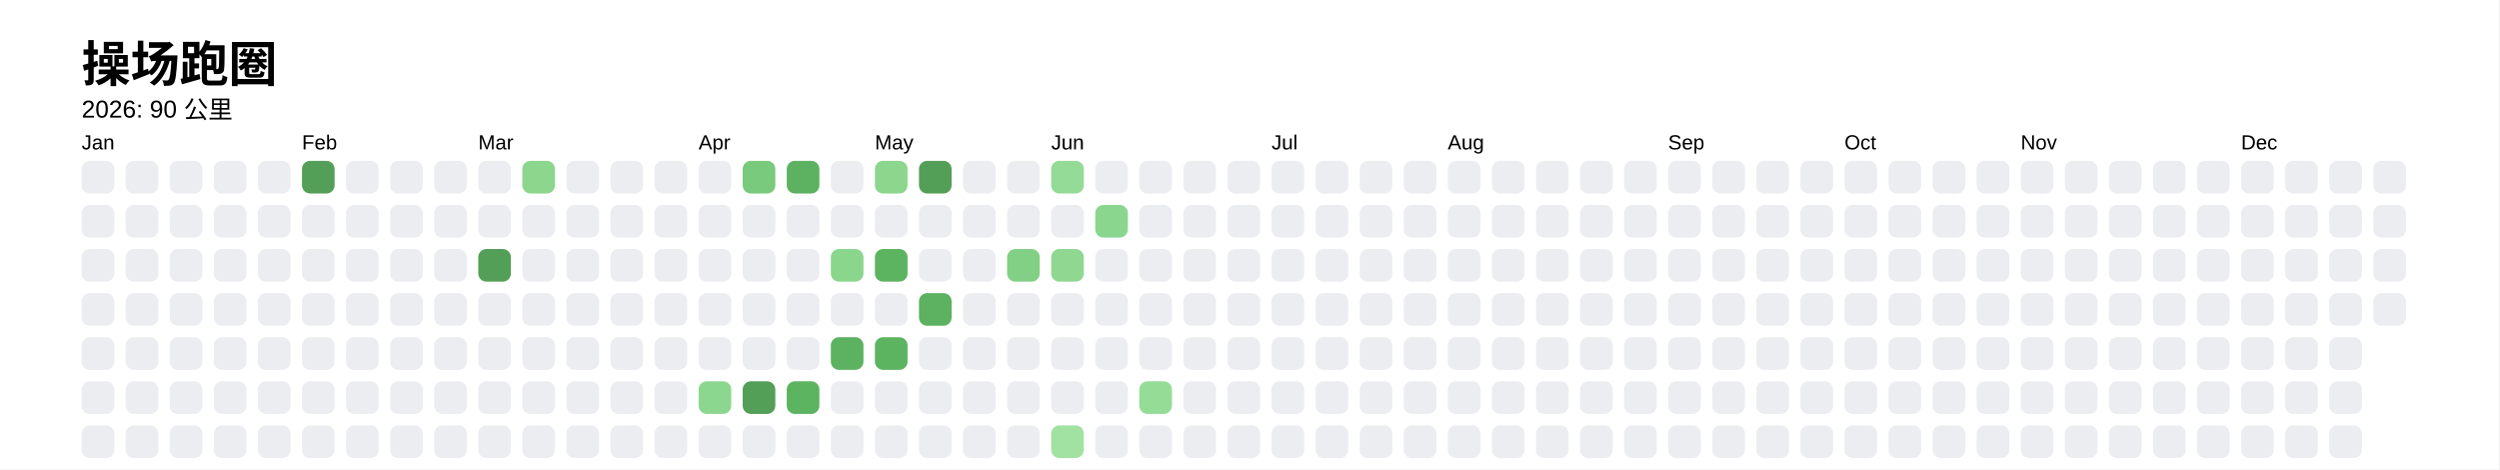
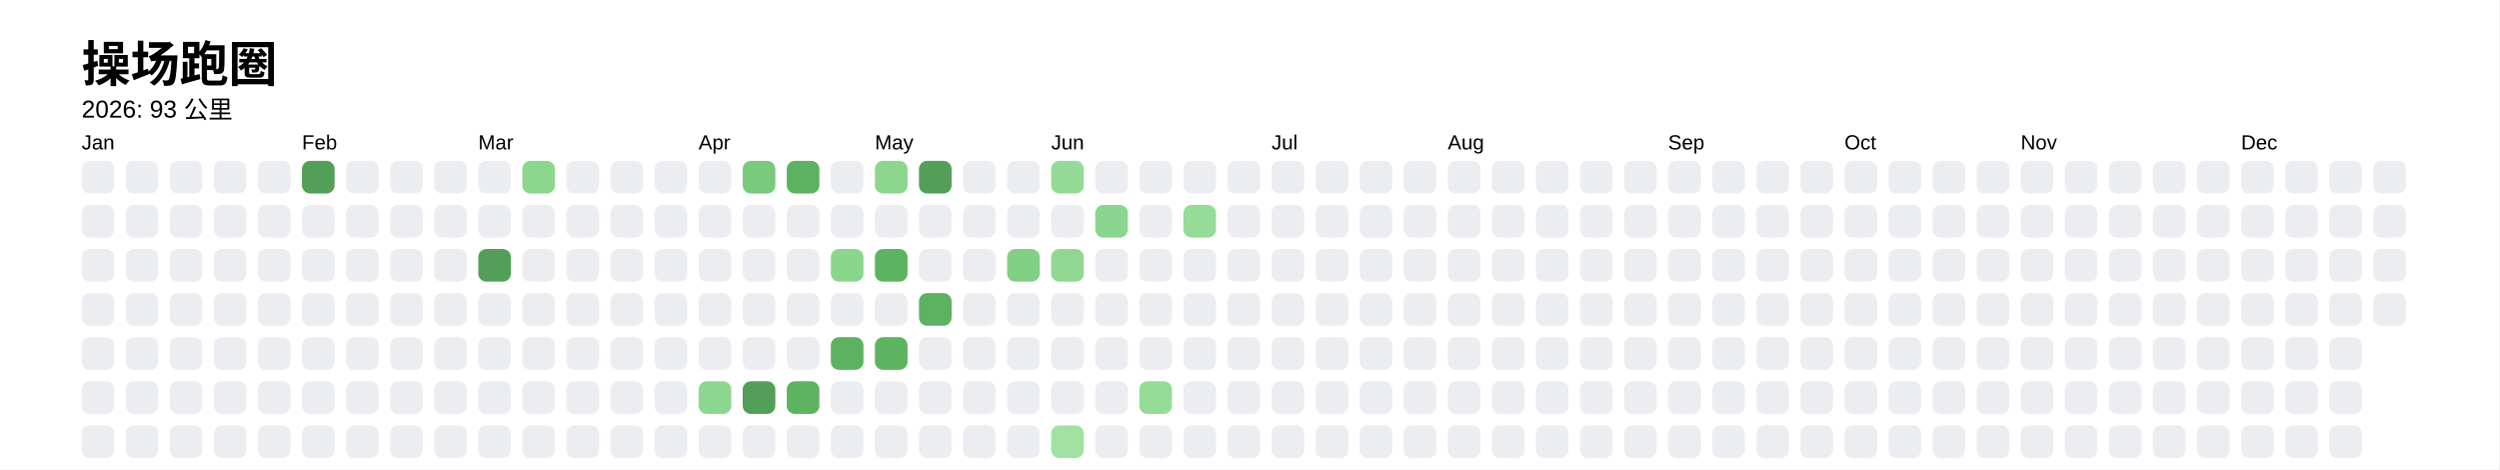
<svg xmlns="http://www.w3.org/2000/svg" baseProfile="full" height="57.5mm" version="1.1" viewBox="0,0,306.2,57.5" width="306.2mm">
  <defs />
  <rect fill="#FFFFFF" height="57.5" width="306.2" x="0" y="0" />
  <text fill="#000000" style="font-size:6px; font-family:Arial; font-weight:bold;" x="10" y="10">操场跑圈</text>
-   <text fill="#000000" style="font-size:3px; font-family:Arial;" x="10" y="14.4">2026: 90 公里</text>
+   <text fill="#000000" style="font-size:3px; font-family:Arial;" x="10" y="14.4">2026: 93 公里</text>
  <text fill="#000000" style="font-size:2.5px; font-family:Arial" x="10" y="18.3">Jan</text>
  <rect fill="#EBEDF0" height="4" rx="1" ry="1" width="4" x="10" y="19.7" />
  <rect fill="#EBEDF0" height="4" rx="1" ry="1" width="4" x="10" y="25.1" />
  <rect fill="#EBEDF0" height="4" rx="1" ry="1" width="4" x="10" y="30.5" />
  <rect fill="#EBEDF0" height="4" rx="1" ry="1" width="4" x="10" y="35.9" />
  <rect fill="#EBEDF0" height="4" rx="1" ry="1" width="4" x="10" y="41.3" />
  <rect fill="#EBEDF0" height="4" rx="1" ry="1" width="4" x="10" y="46.7" />
  <rect fill="#EBEDF0" height="4" rx="1" ry="1" width="4" x="10" y="52.1" />
  <rect fill="#EBEDF0" height="4" rx="1" ry="1" width="4" x="15.4" y="19.7" />
  <rect fill="#EBEDF0" height="4" rx="1" ry="1" width="4" x="15.4" y="25.1" />
  <rect fill="#EBEDF0" height="4" rx="1" ry="1" width="4" x="15.4" y="30.5" />
  <rect fill="#EBEDF0" height="4" rx="1" ry="1" width="4" x="15.4" y="35.9" />
  <rect fill="#EBEDF0" height="4" rx="1" ry="1" width="4" x="15.4" y="41.3" />
  <rect fill="#EBEDF0" height="4" rx="1" ry="1" width="4" x="15.4" y="46.7" />
  <rect fill="#EBEDF0" height="4" rx="1" ry="1" width="4" x="15.4" y="52.1" />
  <rect fill="#EBEDF0" height="4" rx="1" ry="1" width="4" x="20.8" y="19.7" />
  <rect fill="#EBEDF0" height="4" rx="1" ry="1" width="4" x="20.8" y="25.1" />
  <rect fill="#EBEDF0" height="4" rx="1" ry="1" width="4" x="20.8" y="30.5" />
  <rect fill="#EBEDF0" height="4" rx="1" ry="1" width="4" x="20.8" y="35.9" />
  <rect fill="#EBEDF0" height="4" rx="1" ry="1" width="4" x="20.8" y="41.3" />
  <rect fill="#EBEDF0" height="4" rx="1" ry="1" width="4" x="20.8" y="46.7" />
  <rect fill="#EBEDF0" height="4" rx="1" ry="1" width="4" x="20.8" y="52.1" />
  <rect fill="#EBEDF0" height="4" rx="1" ry="1" width="4" x="26.2" y="19.7" />
  <rect fill="#EBEDF0" height="4" rx="1" ry="1" width="4" x="26.2" y="25.1" />
  <rect fill="#EBEDF0" height="4" rx="1" ry="1" width="4" x="26.2" y="30.5" />
  <rect fill="#EBEDF0" height="4" rx="1" ry="1" width="4" x="26.2" y="35.9" />
  <rect fill="#EBEDF0" height="4" rx="1" ry="1" width="4" x="26.2" y="41.3" />
  <rect fill="#EBEDF0" height="4" rx="1" ry="1" width="4" x="26.2" y="46.7" />
  <rect fill="#EBEDF0" height="4" rx="1" ry="1" width="4" x="26.2" y="52.1" />
  <rect fill="#EBEDF0" height="4" rx="1" ry="1" width="4" x="31.6" y="19.7" />
  <rect fill="#EBEDF0" height="4" rx="1" ry="1" width="4" x="31.6" y="25.1" />
  <rect fill="#EBEDF0" height="4" rx="1" ry="1" width="4" x="31.6" y="30.5" />
  <rect fill="#EBEDF0" height="4" rx="1" ry="1" width="4" x="31.6" y="35.9" />
  <rect fill="#EBEDF0" height="4" rx="1" ry="1" width="4" x="31.6" y="41.3" />
  <rect fill="#EBEDF0" height="4" rx="1" ry="1" width="4" x="31.6" y="46.7" />
  <rect fill="#EBEDF0" height="4" rx="1" ry="1" width="4" x="31.6" y="52.1" />
  <text fill="#000000" style="font-size:2.5px; font-family:Arial" x="37.0" y="18.3">Feb</text>
  <rect fill="#549F57" height="4" rx="1" ry="1" width="4" x="37.0" y="19.7" />
  <rect fill="#EBEDF0" height="4" rx="1" ry="1" width="4" x="37.0" y="25.1" />
  <rect fill="#EBEDF0" height="4" rx="1" ry="1" width="4" x="37.0" y="30.5" />
  <rect fill="#EBEDF0" height="4" rx="1" ry="1" width="4" x="37.0" y="35.9" />
  <rect fill="#EBEDF0" height="4" rx="1" ry="1" width="4" x="37.0" y="41.3" />
  <rect fill="#EBEDF0" height="4" rx="1" ry="1" width="4" x="37.0" y="46.7" />
  <rect fill="#EBEDF0" height="4" rx="1" ry="1" width="4" x="37.0" y="52.1" />
  <rect fill="#EBEDF0" height="4" rx="1" ry="1" width="4" x="42.4" y="19.7" />
  <rect fill="#EBEDF0" height="4" rx="1" ry="1" width="4" x="42.4" y="25.1" />
  <rect fill="#EBEDF0" height="4" rx="1" ry="1" width="4" x="42.4" y="30.5" />
  <rect fill="#EBEDF0" height="4" rx="1" ry="1" width="4" x="42.4" y="35.9" />
  <rect fill="#EBEDF0" height="4" rx="1" ry="1" width="4" x="42.4" y="41.3" />
  <rect fill="#EBEDF0" height="4" rx="1" ry="1" width="4" x="42.4" y="46.7" />
  <rect fill="#EBEDF0" height="4" rx="1" ry="1" width="4" x="42.4" y="52.1" />
  <rect fill="#EBEDF0" height="4" rx="1" ry="1" width="4" x="47.8" y="19.7" />
  <rect fill="#EBEDF0" height="4" rx="1" ry="1" width="4" x="47.8" y="25.1" />
  <rect fill="#EBEDF0" height="4" rx="1" ry="1" width="4" x="47.8" y="30.5" />
  <rect fill="#EBEDF0" height="4" rx="1" ry="1" width="4" x="47.8" y="35.9" />
  <rect fill="#EBEDF0" height="4" rx="1" ry="1" width="4" x="47.8" y="41.3" />
  <rect fill="#EBEDF0" height="4" rx="1" ry="1" width="4" x="47.8" y="46.7" />
  <rect fill="#EBEDF0" height="4" rx="1" ry="1" width="4" x="47.8" y="52.1" />
  <rect fill="#EBEDF0" height="4" rx="1" ry="1" width="4" x="53.2" y="19.7" />
  <rect fill="#EBEDF0" height="4" rx="1" ry="1" width="4" x="53.2" y="25.1" />
  <rect fill="#EBEDF0" height="4" rx="1" ry="1" width="4" x="53.2" y="30.5" />
  <rect fill="#EBEDF0" height="4" rx="1" ry="1" width="4" x="53.2" y="35.9" />
  <rect fill="#EBEDF0" height="4" rx="1" ry="1" width="4" x="53.2" y="41.3" />
  <rect fill="#EBEDF0" height="4" rx="1" ry="1" width="4" x="53.2" y="46.7" />
  <rect fill="#EBEDF0" height="4" rx="1" ry="1" width="4" x="53.2" y="52.1" />
  <text fill="#000000" style="font-size:2.5px; font-family:Arial" x="58.6" y="18.3">Mar</text>
  <rect fill="#EBEDF0" height="4" rx="1" ry="1" width="4" x="58.6" y="19.7" />
  <rect fill="#EBEDF0" height="4" rx="1" ry="1" width="4" x="58.6" y="25.1" />
  <rect fill="#549F57" height="4" rx="1" ry="1" width="4" x="58.6" y="30.5" />
  <rect fill="#EBEDF0" height="4" rx="1" ry="1" width="4" x="58.6" y="35.9" />
  <rect fill="#EBEDF0" height="4" rx="1" ry="1" width="4" x="58.6" y="41.3" />
  <rect fill="#EBEDF0" height="4" rx="1" ry="1" width="4" x="58.6" y="46.7" />
  <rect fill="#EBEDF0" height="4" rx="1" ry="1" width="4" x="58.6" y="52.1" />
  <rect fill="#8cd68e" height="4" rx="1" ry="1" width="4" x="64" y="19.7" />
  <rect fill="#EBEDF0" height="4" rx="1" ry="1" width="4" x="64" y="25.1" />
  <rect fill="#EBEDF0" height="4" rx="1" ry="1" width="4" x="64" y="30.5" />
  <rect fill="#EBEDF0" height="4" rx="1" ry="1" width="4" x="64" y="35.9" />
  <rect fill="#EBEDF0" height="4" rx="1" ry="1" width="4" x="64" y="41.3" />
  <rect fill="#EBEDF0" height="4" rx="1" ry="1" width="4" x="64" y="46.7" />
  <rect fill="#EBEDF0" height="4" rx="1" ry="1" width="4" x="64" y="52.1" />
  <rect fill="#EBEDF0" height="4" rx="1" ry="1" width="4" x="69.4" y="19.7" />
  <rect fill="#EBEDF0" height="4" rx="1" ry="1" width="4" x="69.4" y="25.1" />
  <rect fill="#EBEDF0" height="4" rx="1" ry="1" width="4" x="69.4" y="30.5" />
  <rect fill="#EBEDF0" height="4" rx="1" ry="1" width="4" x="69.4" y="35.9" />
  <rect fill="#EBEDF0" height="4" rx="1" ry="1" width="4" x="69.4" y="41.3" />
  <rect fill="#EBEDF0" height="4" rx="1" ry="1" width="4" x="69.4" y="46.7" />
  <rect fill="#EBEDF0" height="4" rx="1" ry="1" width="4" x="69.4" y="52.1" />
  <rect fill="#EBEDF0" height="4" rx="1" ry="1" width="4" x="74.8" y="19.7" />
  <rect fill="#EBEDF0" height="4" rx="1" ry="1" width="4" x="74.8" y="25.1" />
  <rect fill="#EBEDF0" height="4" rx="1" ry="1" width="4" x="74.8" y="30.5" />
  <rect fill="#EBEDF0" height="4" rx="1" ry="1" width="4" x="74.8" y="35.9" />
  <rect fill="#EBEDF0" height="4" rx="1" ry="1" width="4" x="74.8" y="41.3" />
  <rect fill="#EBEDF0" height="4" rx="1" ry="1" width="4" x="74.8" y="46.7" />
  <rect fill="#EBEDF0" height="4" rx="1" ry="1" width="4" x="74.8" y="52.1" />
  <rect fill="#EBEDF0" height="4" rx="1" ry="1" width="4" x="80.2" y="19.7" />
  <rect fill="#EBEDF0" height="4" rx="1" ry="1" width="4" x="80.2" y="25.1" />
  <rect fill="#EBEDF0" height="4" rx="1" ry="1" width="4" x="80.2" y="30.5" />
  <rect fill="#EBEDF0" height="4" rx="1" ry="1" width="4" x="80.2" y="35.9" />
  <rect fill="#EBEDF0" height="4" rx="1" ry="1" width="4" x="80.2" y="41.3" />
  <rect fill="#EBEDF0" height="4" rx="1" ry="1" width="4" x="80.2" y="46.7" />
  <rect fill="#EBEDF0" height="4" rx="1" ry="1" width="4" x="80.2" y="52.1" />
  <text fill="#000000" style="font-size:2.5px; font-family:Arial" x="85.6" y="18.3">Apr</text>
  <rect fill="#EBEDF0" height="4" rx="1" ry="1" width="4" x="85.6" y="19.7" />
  <rect fill="#EBEDF0" height="4" rx="1" ry="1" width="4" x="85.6" y="25.1" />
  <rect fill="#EBEDF0" height="4" rx="1" ry="1" width="4" x="85.6" y="30.5" />
  <rect fill="#EBEDF0" height="4" rx="1" ry="1" width="4" x="85.6" y="35.9" />
  <rect fill="#EBEDF0" height="4" rx="1" ry="1" width="4" x="85.6" y="41.3" />
  <rect fill="#8cd78f" height="4" rx="1" ry="1" width="4" x="85.6" y="46.7" />
  <rect fill="#EBEDF0" height="4" rx="1" ry="1" width="4" x="85.6" y="52.1" />
  <rect fill="#79ca7c" height="4" rx="1" ry="1" width="4" x="91" y="19.7" />
  <rect fill="#EBEDF0" height="4" rx="1" ry="1" width="4" x="91" y="25.1" />
  <rect fill="#EBEDF0" height="4" rx="1" ry="1" width="4" x="91" y="30.5" />
  <rect fill="#EBEDF0" height="4" rx="1" ry="1" width="4" x="91" y="35.9" />
  <rect fill="#EBEDF0" height="4" rx="1" ry="1" width="4" x="91" y="41.3" />
  <rect fill="#549F57" height="4" rx="1" ry="1" width="4" x="91" y="46.7" />
  <rect fill="#EBEDF0" height="4" rx="1" ry="1" width="4" x="91" y="52.1" />
  <rect fill="#5cb260" height="4" rx="1" ry="1" width="4" x="96.4" y="19.7" />
  <rect fill="#EBEDF0" height="4" rx="1" ry="1" width="4" x="96.4" y="25.1" />
  <rect fill="#EBEDF0" height="4" rx="1" ry="1" width="4" x="96.4" y="30.5" />
  <rect fill="#EBEDF0" height="4" rx="1" ry="1" width="4" x="96.4" y="35.9" />
  <rect fill="#EBEDF0" height="4" rx="1" ry="1" width="4" x="96.4" y="41.3" />
  <rect fill="#5cb360" height="4" rx="1" ry="1" width="4" x="96.4" y="46.7" />
  <rect fill="#EBEDF0" height="4" rx="1" ry="1" width="4" x="96.4" y="52.1" />
  <rect fill="#EBEDF0" height="4" rx="1" ry="1" width="4" x="101.8" y="19.7" />
  <rect fill="#EBEDF0" height="4" rx="1" ry="1" width="4" x="101.8" y="25.1" />
  <rect fill="#8bd68d" height="4" rx="1" ry="1" width="4" x="101.8" y="30.5" />
  <rect fill="#EBEDF0" height="4" rx="1" ry="1" width="4" x="101.8" y="35.9" />
  <rect fill="#5cb260" height="4" rx="1" ry="1" width="4" x="101.8" y="41.3" />
  <rect fill="#EBEDF0" height="4" rx="1" ry="1" width="4" x="101.8" y="46.7" />
  <rect fill="#EBEDF0" height="4" rx="1" ry="1" width="4" x="101.8" y="52.1" />
  <text fill="#000000" style="font-size:2.5px; font-family:Arial" x="107.2" y="18.3">May</text>
  <rect fill="#8cd68e" height="4" rx="1" ry="1" width="4" x="107.2" y="19.7" />
  <rect fill="#EBEDF0" height="4" rx="1" ry="1" width="4" x="107.2" y="25.1" />
  <rect fill="#5cb360" height="4" rx="1" ry="1" width="4" x="107.2" y="30.5" />
  <rect fill="#EBEDF0" height="4" rx="1" ry="1" width="4" x="107.2" y="35.9" />
  <rect fill="#5cb360" height="4" rx="1" ry="1" width="4" x="107.2" y="41.3" />
  <rect fill="#EBEDF0" height="4" rx="1" ry="1" width="4" x="107.2" y="46.7" />
  <rect fill="#EBEDF0" height="4" rx="1" ry="1" width="4" x="107.2" y="52.1" />
  <rect fill="#549F57" height="4" rx="1" ry="1" width="4" x="112.6" y="19.7" />
  <rect fill="#EBEDF0" height="4" rx="1" ry="1" width="4" x="112.6" y="25.1" />
  <rect fill="#EBEDF0" height="4" rx="1" ry="1" width="4" x="112.6" y="30.5" />
  <rect fill="#5cb260" height="4" rx="1" ry="1" width="4" x="112.6" y="35.9" />
  <rect fill="#EBEDF0" height="4" rx="1" ry="1" width="4" x="112.6" y="41.3" />
  <rect fill="#EBEDF0" height="4" rx="1" ry="1" width="4" x="112.6" y="46.7" />
  <rect fill="#EBEDF0" height="4" rx="1" ry="1" width="4" x="112.6" y="52.1" />
  <rect fill="#EBEDF0" height="4" rx="1" ry="1" width="4" x="118" y="19.7" />
  <rect fill="#EBEDF0" height="4" rx="1" ry="1" width="4" x="118" y="25.1" />
  <rect fill="#EBEDF0" height="4" rx="1" ry="1" width="4" x="118" y="30.5" />
  <rect fill="#EBEDF0" height="4" rx="1" ry="1" width="4" x="118" y="35.9" />
  <rect fill="#EBEDF0" height="4" rx="1" ry="1" width="4" x="118" y="41.3" />
  <rect fill="#EBEDF0" height="4" rx="1" ry="1" width="4" x="118" y="46.7" />
  <rect fill="#EBEDF0" height="4" rx="1" ry="1" width="4" x="118" y="52.1" />
  <rect fill="#EBEDF0" height="4" rx="1" ry="1" width="4" x="123.4" y="19.7" />
  <rect fill="#EBEDF0" height="4" rx="1" ry="1" width="4" x="123.4" y="25.1" />
  <rect fill="#82d085" height="4" rx="1" ry="1" width="4" x="123.4" y="30.5" />
  <rect fill="#EBEDF0" height="4" rx="1" ry="1" width="4" x="123.4" y="35.9" />
  <rect fill="#EBEDF0" height="4" rx="1" ry="1" width="4" x="123.4" y="41.3" />
  <rect fill="#EBEDF0" height="4" rx="1" ry="1" width="4" x="123.4" y="46.7" />
  <rect fill="#EBEDF0" height="4" rx="1" ry="1" width="4" x="123.4" y="52.1" />
  <text fill="#000000" style="font-size:2.5px; font-family:Arial" x="128.8" y="18.3">Jun</text>
  <rect fill="#94db97" height="4" rx="1" ry="1" width="4" x="128.8" y="19.7" />
  <rect fill="#EBEDF0" height="4" rx="1" ry="1" width="4" x="128.8" y="25.1" />
  <rect fill="#90d892" height="4" rx="1" ry="1" width="4" x="128.8" y="30.5" />
  <rect fill="#EBEDF0" height="4" rx="1" ry="1" width="4" x="128.8" y="35.9" />
  <rect fill="#EBEDF0" height="4" rx="1" ry="1" width="4" x="128.8" y="41.3" />
  <rect fill="#EBEDF0" height="4" rx="1" ry="1" width="4" x="128.8" y="46.7" />
  <rect fill="#a1e2a3" height="4" rx="1" ry="1" width="4" x="128.8" y="52.1" />
  <rect fill="#EBEDF0" height="4" rx="1" ry="1" width="4" x="134.2" y="19.7" />
  <rect fill="#8bd68e" height="4" rx="1" ry="1" width="4" x="134.2" y="25.1" />
  <rect fill="#EBEDF0" height="4" rx="1" ry="1" width="4" x="134.2" y="30.5" />
  <rect fill="#EBEDF0" height="4" rx="1" ry="1" width="4" x="134.2" y="35.9" />
  <rect fill="#EBEDF0" height="4" rx="1" ry="1" width="4" x="134.2" y="41.3" />
  <rect fill="#EBEDF0" height="4" rx="1" ry="1" width="4" x="134.2" y="46.7" />
  <rect fill="#EBEDF0" height="4" rx="1" ry="1" width="4" x="134.2" y="52.1" />
  <rect fill="#EBEDF0" height="4" rx="1" ry="1" width="4" x="139.6" y="19.7" />
  <rect fill="#EBEDF0" height="4" rx="1" ry="1" width="4" x="139.6" y="25.1" />
  <rect fill="#EBEDF0" height="4" rx="1" ry="1" width="4" x="139.6" y="30.5" />
  <rect fill="#EBEDF0" height="4" rx="1" ry="1" width="4" x="139.6" y="35.9" />
  <rect fill="#EBEDF0" height="4" rx="1" ry="1" width="4" x="139.6" y="41.3" />
  <rect fill="#95dc97" height="4" rx="1" ry="1" width="4" x="139.6" y="46.7" />
  <rect fill="#EBEDF0" height="4" rx="1" ry="1" width="4" x="139.6" y="52.1" />
  <rect fill="#EBEDF0" height="4" rx="1" ry="1" width="4" x="145" y="19.7" />
-   <rect fill="#EBEDF0" height="4" rx="1" ry="1" width="4" x="145" y="25.1" />
+   <rect fill="#95dc97" height="4" rx="1" ry="1" width="4" x="145" y="25.1" />
  <rect fill="#EBEDF0" height="4" rx="1" ry="1" width="4" x="145" y="30.5" />
  <rect fill="#EBEDF0" height="4" rx="1" ry="1" width="4" x="145" y="35.9" />
  <rect fill="#EBEDF0" height="4" rx="1" ry="1" width="4" x="145" y="41.3" />
  <rect fill="#EBEDF0" height="4" rx="1" ry="1" width="4" x="145" y="46.7" />
  <rect fill="#EBEDF0" height="4" rx="1" ry="1" width="4" x="145" y="52.1" />
  <rect fill="#EBEDF0" height="4" rx="1" ry="1" width="4" x="150.4" y="19.7" />
  <rect fill="#EBEDF0" height="4" rx="1" ry="1" width="4" x="150.4" y="25.1" />
  <rect fill="#EBEDF0" height="4" rx="1" ry="1" width="4" x="150.4" y="30.5" />
  <rect fill="#EBEDF0" height="4" rx="1" ry="1" width="4" x="150.4" y="35.9" />
  <rect fill="#EBEDF0" height="4" rx="1" ry="1" width="4" x="150.4" y="41.3" />
  <rect fill="#EBEDF0" height="4" rx="1" ry="1" width="4" x="150.4" y="46.7" />
  <rect fill="#EBEDF0" height="4" rx="1" ry="1" width="4" x="150.4" y="52.1" />
  <text fill="#000000" style="font-size:2.5px; font-family:Arial" x="155.8" y="18.3">Jul</text>
  <rect fill="#EBEDF0" height="4" rx="1" ry="1" width="4" x="155.8" y="19.7" />
  <rect fill="#EBEDF0" height="4" rx="1" ry="1" width="4" x="155.8" y="25.1" />
  <rect fill="#EBEDF0" height="4" rx="1" ry="1" width="4" x="155.8" y="30.5" />
  <rect fill="#EBEDF0" height="4" rx="1" ry="1" width="4" x="155.8" y="35.9" />
  <rect fill="#EBEDF0" height="4" rx="1" ry="1" width="4" x="155.8" y="41.3" />
  <rect fill="#EBEDF0" height="4" rx="1" ry="1" width="4" x="155.8" y="46.7" />
  <rect fill="#EBEDF0" height="4" rx="1" ry="1" width="4" x="155.8" y="52.1" />
  <rect fill="#EBEDF0" height="4" rx="1" ry="1" width="4" x="161.2" y="19.7" />
  <rect fill="#EBEDF0" height="4" rx="1" ry="1" width="4" x="161.2" y="25.1" />
  <rect fill="#EBEDF0" height="4" rx="1" ry="1" width="4" x="161.2" y="30.5" />
  <rect fill="#EBEDF0" height="4" rx="1" ry="1" width="4" x="161.2" y="35.9" />
  <rect fill="#EBEDF0" height="4" rx="1" ry="1" width="4" x="161.2" y="41.3" />
  <rect fill="#EBEDF0" height="4" rx="1" ry="1" width="4" x="161.2" y="46.7" />
  <rect fill="#EBEDF0" height="4" rx="1" ry="1" width="4" x="161.2" y="52.1" />
  <rect fill="#EBEDF0" height="4" rx="1" ry="1" width="4" x="166.6" y="19.7" />
  <rect fill="#EBEDF0" height="4" rx="1" ry="1" width="4" x="166.6" y="25.1" />
  <rect fill="#EBEDF0" height="4" rx="1" ry="1" width="4" x="166.6" y="30.5" />
  <rect fill="#EBEDF0" height="4" rx="1" ry="1" width="4" x="166.6" y="35.9" />
  <rect fill="#EBEDF0" height="4" rx="1" ry="1" width="4" x="166.6" y="41.3" />
  <rect fill="#EBEDF0" height="4" rx="1" ry="1" width="4" x="166.6" y="46.7" />
  <rect fill="#EBEDF0" height="4" rx="1" ry="1" width="4" x="166.6" y="52.1" />
  <rect fill="#EBEDF0" height="4" rx="1" ry="1" width="4" x="172" y="19.7" />
  <rect fill="#EBEDF0" height="4" rx="1" ry="1" width="4" x="172" y="25.1" />
  <rect fill="#EBEDF0" height="4" rx="1" ry="1" width="4" x="172" y="30.5" />
  <rect fill="#EBEDF0" height="4" rx="1" ry="1" width="4" x="172" y="35.9" />
  <rect fill="#EBEDF0" height="4" rx="1" ry="1" width="4" x="172" y="41.3" />
  <rect fill="#EBEDF0" height="4" rx="1" ry="1" width="4" x="172" y="46.7" />
  <rect fill="#EBEDF0" height="4" rx="1" ry="1" width="4" x="172" y="52.1" />
  <text fill="#000000" style="font-size:2.5px; font-family:Arial" x="177.4" y="18.3">Aug</text>
  <rect fill="#EBEDF0" height="4" rx="1" ry="1" width="4" x="177.4" y="19.7" />
  <rect fill="#EBEDF0" height="4" rx="1" ry="1" width="4" x="177.4" y="25.1" />
  <rect fill="#EBEDF0" height="4" rx="1" ry="1" width="4" x="177.4" y="30.5" />
  <rect fill="#EBEDF0" height="4" rx="1" ry="1" width="4" x="177.4" y="35.9" />
  <rect fill="#EBEDF0" height="4" rx="1" ry="1" width="4" x="177.4" y="41.3" />
  <rect fill="#EBEDF0" height="4" rx="1" ry="1" width="4" x="177.4" y="46.7" />
  <rect fill="#EBEDF0" height="4" rx="1" ry="1" width="4" x="177.4" y="52.1" />
  <rect fill="#EBEDF0" height="4" rx="1" ry="1" width="4" x="182.8" y="19.7" />
  <rect fill="#EBEDF0" height="4" rx="1" ry="1" width="4" x="182.8" y="25.1" />
  <rect fill="#EBEDF0" height="4" rx="1" ry="1" width="4" x="182.8" y="30.5" />
  <rect fill="#EBEDF0" height="4" rx="1" ry="1" width="4" x="182.8" y="35.9" />
  <rect fill="#EBEDF0" height="4" rx="1" ry="1" width="4" x="182.8" y="41.3" />
  <rect fill="#EBEDF0" height="4" rx="1" ry="1" width="4" x="182.8" y="46.7" />
  <rect fill="#EBEDF0" height="4" rx="1" ry="1" width="4" x="182.8" y="52.1" />
  <rect fill="#EBEDF0" height="4" rx="1" ry="1" width="4" x="188.2" y="19.7" />
  <rect fill="#EBEDF0" height="4" rx="1" ry="1" width="4" x="188.2" y="25.1" />
  <rect fill="#EBEDF0" height="4" rx="1" ry="1" width="4" x="188.2" y="30.5" />
  <rect fill="#EBEDF0" height="4" rx="1" ry="1" width="4" x="188.2" y="35.9" />
  <rect fill="#EBEDF0" height="4" rx="1" ry="1" width="4" x="188.2" y="41.3" />
  <rect fill="#EBEDF0" height="4" rx="1" ry="1" width="4" x="188.2" y="46.7" />
  <rect fill="#EBEDF0" height="4" rx="1" ry="1" width="4" x="188.2" y="52.1" />
  <rect fill="#EBEDF0" height="4" rx="1" ry="1" width="4" x="193.6" y="19.7" />
  <rect fill="#EBEDF0" height="4" rx="1" ry="1" width="4" x="193.6" y="25.1" />
  <rect fill="#EBEDF0" height="4" rx="1" ry="1" width="4" x="193.6" y="30.5" />
  <rect fill="#EBEDF0" height="4" rx="1" ry="1" width="4" x="193.6" y="35.9" />
  <rect fill="#EBEDF0" height="4" rx="1" ry="1" width="4" x="193.6" y="41.3" />
  <rect fill="#EBEDF0" height="4" rx="1" ry="1" width="4" x="193.6" y="46.7" />
  <rect fill="#EBEDF0" height="4" rx="1" ry="1" width="4" x="193.6" y="52.1" />
  <rect fill="#EBEDF0" height="4" rx="1" ry="1" width="4" x="199" y="19.7" />
  <rect fill="#EBEDF0" height="4" rx="1" ry="1" width="4" x="199" y="25.1" />
  <rect fill="#EBEDF0" height="4" rx="1" ry="1" width="4" x="199" y="30.5" />
  <rect fill="#EBEDF0" height="4" rx="1" ry="1" width="4" x="199" y="35.9" />
  <rect fill="#EBEDF0" height="4" rx="1" ry="1" width="4" x="199" y="41.3" />
  <rect fill="#EBEDF0" height="4" rx="1" ry="1" width="4" x="199" y="46.7" />
  <rect fill="#EBEDF0" height="4" rx="1" ry="1" width="4" x="199" y="52.1" />
  <text fill="#000000" style="font-size:2.5px; font-family:Arial" x="204.4" y="18.3">Sep</text>
  <rect fill="#EBEDF0" height="4" rx="1" ry="1" width="4" x="204.4" y="19.7" />
  <rect fill="#EBEDF0" height="4" rx="1" ry="1" width="4" x="204.4" y="25.1" />
  <rect fill="#EBEDF0" height="4" rx="1" ry="1" width="4" x="204.4" y="30.5" />
  <rect fill="#EBEDF0" height="4" rx="1" ry="1" width="4" x="204.4" y="35.9" />
  <rect fill="#EBEDF0" height="4" rx="1" ry="1" width="4" x="204.4" y="41.3" />
  <rect fill="#EBEDF0" height="4" rx="1" ry="1" width="4" x="204.4" y="46.7" />
  <rect fill="#EBEDF0" height="4" rx="1" ry="1" width="4" x="204.4" y="52.1" />
  <rect fill="#EBEDF0" height="4" rx="1" ry="1" width="4" x="209.8" y="19.7" />
  <rect fill="#EBEDF0" height="4" rx="1" ry="1" width="4" x="209.8" y="25.1" />
  <rect fill="#EBEDF0" height="4" rx="1" ry="1" width="4" x="209.8" y="30.5" />
  <rect fill="#EBEDF0" height="4" rx="1" ry="1" width="4" x="209.8" y="35.9" />
  <rect fill="#EBEDF0" height="4" rx="1" ry="1" width="4" x="209.8" y="41.3" />
  <rect fill="#EBEDF0" height="4" rx="1" ry="1" width="4" x="209.8" y="46.7" />
  <rect fill="#EBEDF0" height="4" rx="1" ry="1" width="4" x="209.8" y="52.1" />
  <rect fill="#EBEDF0" height="4" rx="1" ry="1" width="4" x="215.2" y="19.7" />
  <rect fill="#EBEDF0" height="4" rx="1" ry="1" width="4" x="215.2" y="25.1" />
  <rect fill="#EBEDF0" height="4" rx="1" ry="1" width="4" x="215.2" y="30.5" />
  <rect fill="#EBEDF0" height="4" rx="1" ry="1" width="4" x="215.2" y="35.9" />
  <rect fill="#EBEDF0" height="4" rx="1" ry="1" width="4" x="215.2" y="41.3" />
  <rect fill="#EBEDF0" height="4" rx="1" ry="1" width="4" x="215.2" y="46.7" />
  <rect fill="#EBEDF0" height="4" rx="1" ry="1" width="4" x="215.2" y="52.1" />
  <rect fill="#EBEDF0" height="4" rx="1" ry="1" width="4" x="220.6" y="19.7" />
  <rect fill="#EBEDF0" height="4" rx="1" ry="1" width="4" x="220.6" y="25.1" />
  <rect fill="#EBEDF0" height="4" rx="1" ry="1" width="4" x="220.6" y="30.5" />
  <rect fill="#EBEDF0" height="4" rx="1" ry="1" width="4" x="220.6" y="35.9" />
  <rect fill="#EBEDF0" height="4" rx="1" ry="1" width="4" x="220.6" y="41.3" />
  <rect fill="#EBEDF0" height="4" rx="1" ry="1" width="4" x="220.6" y="46.7" />
  <rect fill="#EBEDF0" height="4" rx="1" ry="1" width="4" x="220.6" y="52.1" />
  <text fill="#000000" style="font-size:2.5px; font-family:Arial" x="226" y="18.3">Oct</text>
  <rect fill="#EBEDF0" height="4" rx="1" ry="1" width="4" x="226" y="19.7" />
  <rect fill="#EBEDF0" height="4" rx="1" ry="1" width="4" x="226" y="25.1" />
  <rect fill="#EBEDF0" height="4" rx="1" ry="1" width="4" x="226" y="30.5" />
  <rect fill="#EBEDF0" height="4" rx="1" ry="1" width="4" x="226" y="35.9" />
  <rect fill="#EBEDF0" height="4" rx="1" ry="1" width="4" x="226" y="41.3" />
  <rect fill="#EBEDF0" height="4" rx="1" ry="1" width="4" x="226" y="46.7" />
  <rect fill="#EBEDF0" height="4" rx="1" ry="1" width="4" x="226" y="52.1" />
  <rect fill="#EBEDF0" height="4" rx="1" ry="1" width="4" x="231.4" y="19.7" />
  <rect fill="#EBEDF0" height="4" rx="1" ry="1" width="4" x="231.4" y="25.1" />
  <rect fill="#EBEDF0" height="4" rx="1" ry="1" width="4" x="231.4" y="30.5" />
  <rect fill="#EBEDF0" height="4" rx="1" ry="1" width="4" x="231.4" y="35.9" />
  <rect fill="#EBEDF0" height="4" rx="1" ry="1" width="4" x="231.4" y="41.3" />
  <rect fill="#EBEDF0" height="4" rx="1" ry="1" width="4" x="231.4" y="46.7" />
  <rect fill="#EBEDF0" height="4" rx="1" ry="1" width="4" x="231.4" y="52.1" />
  <rect fill="#EBEDF0" height="4" rx="1" ry="1" width="4" x="236.8" y="19.7" />
  <rect fill="#EBEDF0" height="4" rx="1" ry="1" width="4" x="236.8" y="25.1" />
  <rect fill="#EBEDF0" height="4" rx="1" ry="1" width="4" x="236.8" y="30.5" />
  <rect fill="#EBEDF0" height="4" rx="1" ry="1" width="4" x="236.8" y="35.9" />
  <rect fill="#EBEDF0" height="4" rx="1" ry="1" width="4" x="236.8" y="41.3" />
  <rect fill="#EBEDF0" height="4" rx="1" ry="1" width="4" x="236.8" y="46.7" />
  <rect fill="#EBEDF0" height="4" rx="1" ry="1" width="4" x="236.8" y="52.1" />
  <rect fill="#EBEDF0" height="4" rx="1" ry="1" width="4" x="242.2" y="19.7" />
  <rect fill="#EBEDF0" height="4" rx="1" ry="1" width="4" x="242.2" y="25.1" />
  <rect fill="#EBEDF0" height="4" rx="1" ry="1" width="4" x="242.2" y="30.5" />
  <rect fill="#EBEDF0" height="4" rx="1" ry="1" width="4" x="242.2" y="35.9" />
  <rect fill="#EBEDF0" height="4" rx="1" ry="1" width="4" x="242.2" y="41.3" />
  <rect fill="#EBEDF0" height="4" rx="1" ry="1" width="4" x="242.2" y="46.7" />
  <rect fill="#EBEDF0" height="4" rx="1" ry="1" width="4" x="242.2" y="52.1" />
  <text fill="#000000" style="font-size:2.5px; font-family:Arial" x="247.6" y="18.3">Nov</text>
  <rect fill="#EBEDF0" height="4" rx="1" ry="1" width="4" x="247.6" y="19.7" />
  <rect fill="#EBEDF0" height="4" rx="1" ry="1" width="4" x="247.6" y="25.1" />
  <rect fill="#EBEDF0" height="4" rx="1" ry="1" width="4" x="247.6" y="30.5" />
  <rect fill="#EBEDF0" height="4" rx="1" ry="1" width="4" x="247.6" y="35.9" />
  <rect fill="#EBEDF0" height="4" rx="1" ry="1" width="4" x="247.6" y="41.3" />
  <rect fill="#EBEDF0" height="4" rx="1" ry="1" width="4" x="247.6" y="46.7" />
  <rect fill="#EBEDF0" height="4" rx="1" ry="1" width="4" x="247.6" y="52.1" />
  <rect fill="#EBEDF0" height="4" rx="1" ry="1" width="4" x="253" y="19.7" />
  <rect fill="#EBEDF0" height="4" rx="1" ry="1" width="4" x="253" y="25.1" />
  <rect fill="#EBEDF0" height="4" rx="1" ry="1" width="4" x="253" y="30.5" />
  <rect fill="#EBEDF0" height="4" rx="1" ry="1" width="4" x="253" y="35.9" />
  <rect fill="#EBEDF0" height="4" rx="1" ry="1" width="4" x="253" y="41.3" />
  <rect fill="#EBEDF0" height="4" rx="1" ry="1" width="4" x="253" y="46.7" />
  <rect fill="#EBEDF0" height="4" rx="1" ry="1" width="4" x="253" y="52.1" />
  <rect fill="#EBEDF0" height="4" rx="1" ry="1" width="4" x="258.4" y="19.7" />
  <rect fill="#EBEDF0" height="4" rx="1" ry="1" width="4" x="258.4" y="25.1" />
  <rect fill="#EBEDF0" height="4" rx="1" ry="1" width="4" x="258.4" y="30.5" />
  <rect fill="#EBEDF0" height="4" rx="1" ry="1" width="4" x="258.4" y="35.9" />
  <rect fill="#EBEDF0" height="4" rx="1" ry="1" width="4" x="258.4" y="41.3" />
  <rect fill="#EBEDF0" height="4" rx="1" ry="1" width="4" x="258.4" y="46.7" />
  <rect fill="#EBEDF0" height="4" rx="1" ry="1" width="4" x="258.4" y="52.1" />
  <rect fill="#EBEDF0" height="4" rx="1" ry="1" width="4" x="263.8" y="19.7" />
  <rect fill="#EBEDF0" height="4" rx="1" ry="1" width="4" x="263.8" y="25.1" />
  <rect fill="#EBEDF0" height="4" rx="1" ry="1" width="4" x="263.8" y="30.5" />
  <rect fill="#EBEDF0" height="4" rx="1" ry="1" width="4" x="263.8" y="35.9" />
  <rect fill="#EBEDF0" height="4" rx="1" ry="1" width="4" x="263.8" y="41.3" />
  <rect fill="#EBEDF0" height="4" rx="1" ry="1" width="4" x="263.8" y="46.7" />
  <rect fill="#EBEDF0" height="4" rx="1" ry="1" width="4" x="263.8" y="52.1" />
  <rect fill="#EBEDF0" height="4" rx="1" ry="1" width="4" x="269.2" y="19.7" />
  <rect fill="#EBEDF0" height="4" rx="1" ry="1" width="4" x="269.2" y="25.1" />
  <rect fill="#EBEDF0" height="4" rx="1" ry="1" width="4" x="269.2" y="30.5" />
  <rect fill="#EBEDF0" height="4" rx="1" ry="1" width="4" x="269.2" y="35.9" />
  <rect fill="#EBEDF0" height="4" rx="1" ry="1" width="4" x="269.2" y="41.3" />
  <rect fill="#EBEDF0" height="4" rx="1" ry="1" width="4" x="269.2" y="46.7" />
  <rect fill="#EBEDF0" height="4" rx="1" ry="1" width="4" x="269.2" y="52.1" />
  <text fill="#000000" style="font-size:2.5px; font-family:Arial" x="274.6" y="18.3">Dec</text>
  <rect fill="#EBEDF0" height="4" rx="1" ry="1" width="4" x="274.6" y="19.7" />
  <rect fill="#EBEDF0" height="4" rx="1" ry="1" width="4" x="274.6" y="25.1" />
  <rect fill="#EBEDF0" height="4" rx="1" ry="1" width="4" x="274.6" y="30.5" />
  <rect fill="#EBEDF0" height="4" rx="1" ry="1" width="4" x="274.6" y="35.9" />
  <rect fill="#EBEDF0" height="4" rx="1" ry="1" width="4" x="274.6" y="41.3" />
  <rect fill="#EBEDF0" height="4" rx="1" ry="1" width="4" x="274.6" y="46.7" />
  <rect fill="#EBEDF0" height="4" rx="1" ry="1" width="4" x="274.6" y="52.1" />
  <rect fill="#EBEDF0" height="4" rx="1" ry="1" width="4" x="280" y="19.7" />
  <rect fill="#EBEDF0" height="4" rx="1" ry="1" width="4" x="280" y="25.1" />
  <rect fill="#EBEDF0" height="4" rx="1" ry="1" width="4" x="280" y="30.5" />
  <rect fill="#EBEDF0" height="4" rx="1" ry="1" width="4" x="280" y="35.9" />
  <rect fill="#EBEDF0" height="4" rx="1" ry="1" width="4" x="280" y="41.3" />
  <rect fill="#EBEDF0" height="4" rx="1" ry="1" width="4" x="280" y="46.7" />
  <rect fill="#EBEDF0" height="4" rx="1" ry="1" width="4" x="280" y="52.1" />
  <rect fill="#EBEDF0" height="4" rx="1" ry="1" width="4" x="285.4" y="19.7" />
  <rect fill="#EBEDF0" height="4" rx="1" ry="1" width="4" x="285.4" y="25.1" />
  <rect fill="#EBEDF0" height="4" rx="1" ry="1" width="4" x="285.4" y="30.5" />
  <rect fill="#EBEDF0" height="4" rx="1" ry="1" width="4" x="285.4" y="35.9" />
  <rect fill="#EBEDF0" height="4" rx="1" ry="1" width="4" x="285.4" y="41.3" />
  <rect fill="#EBEDF0" height="4" rx="1" ry="1" width="4" x="285.4" y="46.7" />
  <rect fill="#EBEDF0" height="4" rx="1" ry="1" width="4" x="285.4" y="52.1" />
  <rect fill="#EBEDF0" height="4" rx="1" ry="1" width="4" x="290.8" y="19.7" />
  <rect fill="#EBEDF0" height="4" rx="1" ry="1" width="4" x="290.8" y="25.1" />
  <rect fill="#EBEDF0" height="4" rx="1" ry="1" width="4" x="290.8" y="30.5" />
  <rect fill="#EBEDF0" height="4" rx="1" ry="1" width="4" x="290.8" y="35.9" />
</svg>
